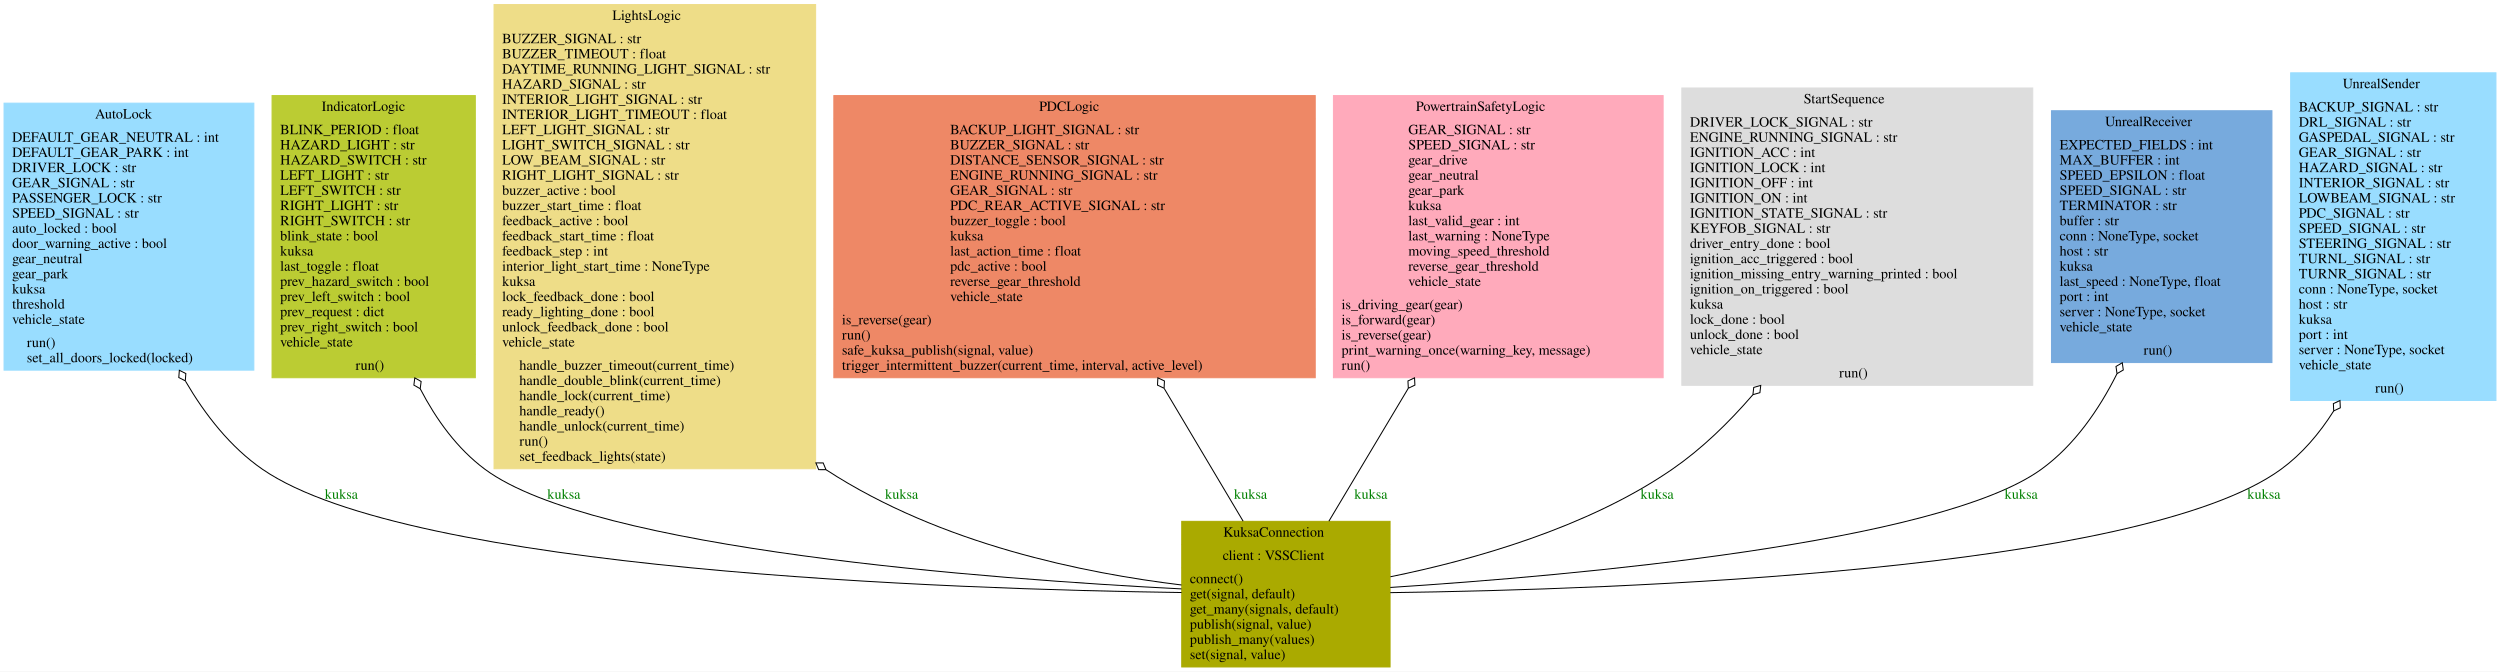
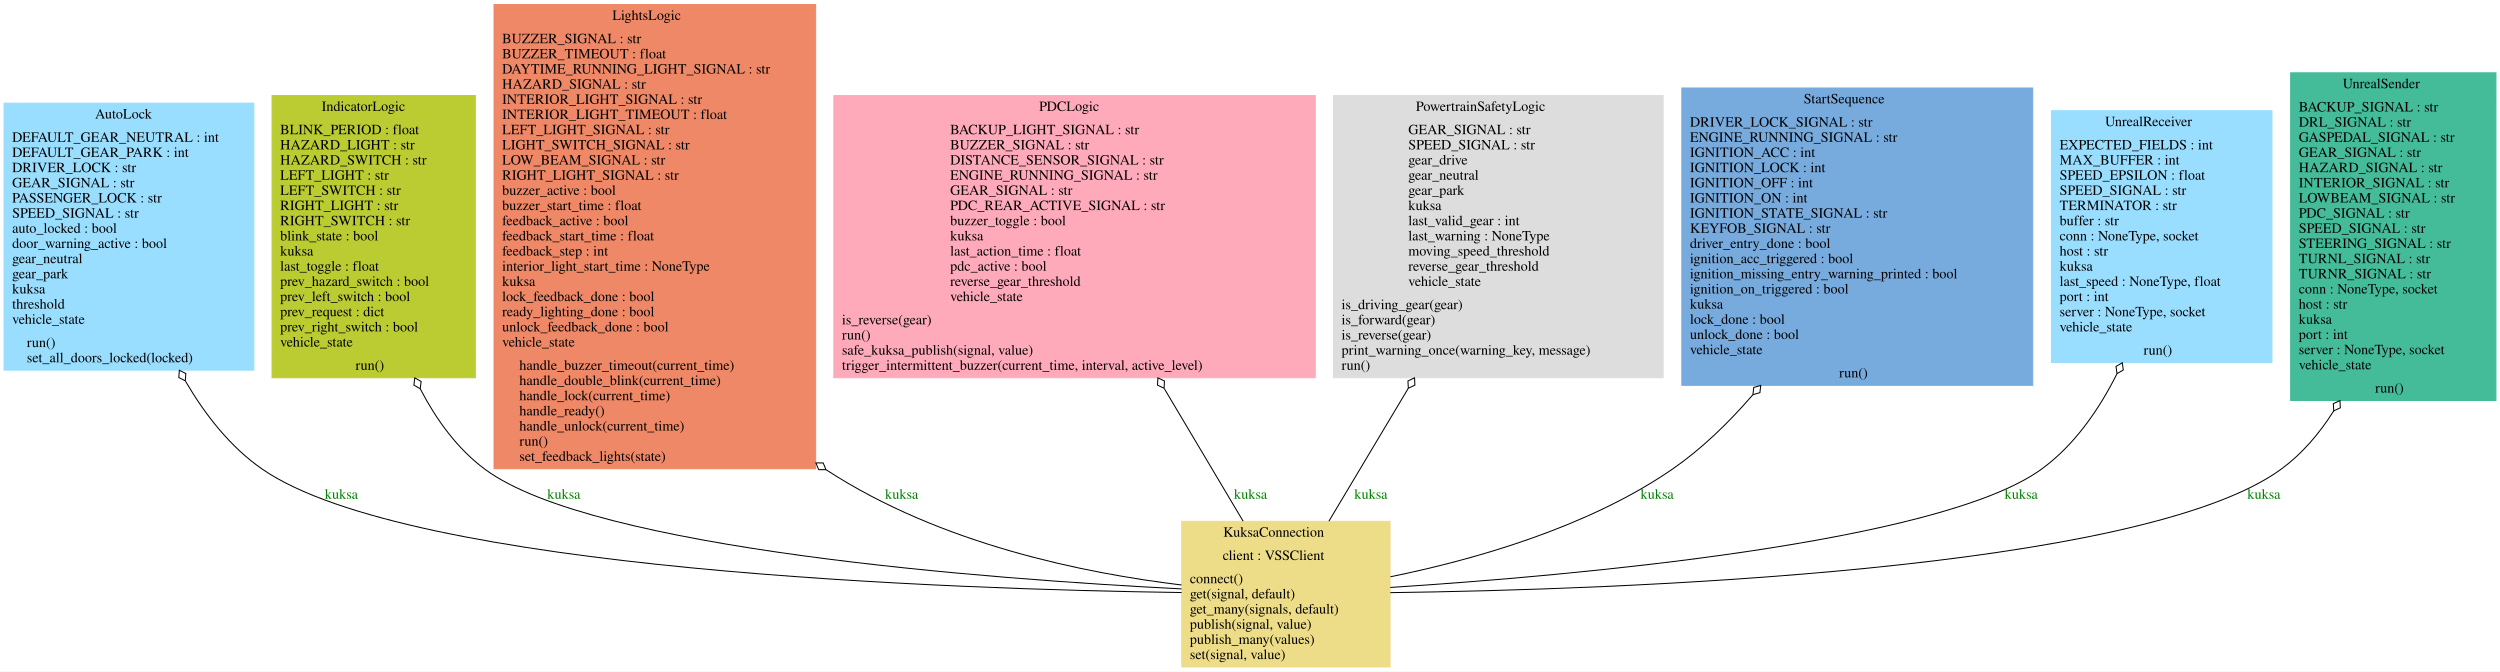
<svg xmlns="http://www.w3.org/2000/svg" width="2472pt" height="664pt" viewBox="0.00 0.00 2472.00 664.00">
  <g id="graph0" class="graph" transform="scale(1 1) rotate(0) translate(4 660)">
    <polygon fill="white" stroke="transparent" points="-4,4 -4,-660 2468,-660 2468,4 -4,4" />
    <g id="node1" class="node">
      <polygon fill="#99ddff" stroke="#99ddff" points="0,-294 0,-558 247,-558 247,-294 0,-294" />
      <text text-anchor="start" x="90" y="-542.8" font-family="Times,serif" font-size="14.00">AutoLock</text>
      <polyline fill="none" stroke="#99ddff" points="0,-535 247,-535 " />
      <text text-anchor="start" x="8" y="-519.8" font-family="Times,serif" font-size="14.00">DEFAULT_GEAR_NEUTRAL : int</text>
      <text text-anchor="start" x="8" y="-504.8" font-family="Times,serif" font-size="14.00">DEFAULT_GEAR_PARK : int</text>
      <text text-anchor="start" x="8" y="-489.8" font-family="Times,serif" font-size="14.00">DRIVER_LOCK : str</text>
      <text text-anchor="start" x="8" y="-474.8" font-family="Times,serif" font-size="14.00">GEAR_SIGNAL : str</text>
      <text text-anchor="start" x="8" y="-459.8" font-family="Times,serif" font-size="14.00">PASSENGER_LOCK : str</text>
      <text text-anchor="start" x="8" y="-444.8" font-family="Times,serif" font-size="14.00">SPEED_SIGNAL : str</text>
      <text text-anchor="start" x="8" y="-429.8" font-family="Times,serif" font-size="14.00">auto_locked : bool</text>
      <text text-anchor="start" x="8" y="-414.8" font-family="Times,serif" font-size="14.00">door_warning_active : bool</text>
      <text text-anchor="start" x="8" y="-399.8" font-family="Times,serif" font-size="14.00">gear_neutral</text>
      <text text-anchor="start" x="8" y="-384.8" font-family="Times,serif" font-size="14.00">gear_park</text>
      <text text-anchor="start" x="8" y="-369.8" font-family="Times,serif" font-size="14.00">kuksa</text>
      <text text-anchor="start" x="8" y="-354.8" font-family="Times,serif" font-size="14.00">threshold</text>
      <text text-anchor="start" x="8" y="-339.8" font-family="Times,serif" font-size="14.00">vehicle_state</text>
      <polyline fill="none" stroke="#99ddff" points="0,-332 247,-332 " />
      <text text-anchor="start" x="22.5" y="-316.8" font-family="Times,serif" font-size="14.00">run()</text>
      <text text-anchor="start" x="22.5" y="-301.8" font-family="Times,serif" font-size="14.00">set_all_doors_locked(locked)</text>
    </g>
    <g id="node2" class="node">
      <polygon fill="#bbcc33" stroke="#bbcc33" points="265,-286.5 265,-565.5 466,-565.5 466,-286.5 265,-286.5" />
      <text text-anchor="start" x="314" y="-550.3" font-family="Times,serif" font-size="14.00">IndicatorLogic</text>
      <polyline fill="none" stroke="#bbcc33" points="265,-542.5 466,-542.5 " />
      <text text-anchor="start" x="273" y="-527.3" font-family="Times,serif" font-size="14.00">BLINK_PERIOD : float</text>
      <text text-anchor="start" x="273" y="-512.3" font-family="Times,serif" font-size="14.00">HAZARD_LIGHT : str</text>
      <text text-anchor="start" x="273" y="-497.3" font-family="Times,serif" font-size="14.00">HAZARD_SWITCH : str</text>
      <text text-anchor="start" x="273" y="-482.3" font-family="Times,serif" font-size="14.00">LEFT_LIGHT : str</text>
      <text text-anchor="start" x="273" y="-467.3" font-family="Times,serif" font-size="14.00">LEFT_SWITCH : str</text>
      <text text-anchor="start" x="273" y="-452.3" font-family="Times,serif" font-size="14.00">RIGHT_LIGHT : str</text>
      <text text-anchor="start" x="273" y="-437.3" font-family="Times,serif" font-size="14.00">RIGHT_SWITCH : str</text>
      <text text-anchor="start" x="273" y="-422.3" font-family="Times,serif" font-size="14.00">blink_state : bool</text>
      <text text-anchor="start" x="273" y="-407.3" font-family="Times,serif" font-size="14.00">kuksa</text>
      <text text-anchor="start" x="273" y="-392.3" font-family="Times,serif" font-size="14.00">last_toggle : float</text>
      <text text-anchor="start" x="273" y="-377.3" font-family="Times,serif" font-size="14.00">prev_hazard_switch : bool</text>
      <text text-anchor="start" x="273" y="-362.3" font-family="Times,serif" font-size="14.00">prev_left_switch : bool</text>
      <text text-anchor="start" x="273" y="-347.3" font-family="Times,serif" font-size="14.00">prev_request : dict</text>
      <text text-anchor="start" x="273" y="-332.3" font-family="Times,serif" font-size="14.00">prev_right_switch : bool</text>
      <text text-anchor="start" x="273" y="-317.3" font-family="Times,serif" font-size="14.00">vehicle_state</text>
      <polyline fill="none" stroke="#bbcc33" points="265,-309.5 466,-309.5 " />
      <text text-anchor="start" x="347.5" y="-294.3" font-family="Times,serif" font-size="14.00">run()</text>
    </g>
    <g id="node3" class="node">
-       <polygon fill="#aaaa00" stroke="#aaaa00" points="1164.5,-0.5 1164.5,-144.5 1370.5,-144.5 1370.5,-0.5 1164.5,-0.5" />
+       <polygon fill="#eedd88" stroke="#eedd88" points="1164.5,-0.5 1164.5,-144.5 1370.5,-144.5 1370.5,-0.5 1164.5,-0.5" />
      <text text-anchor="start" x="1205.5" y="-129.3" font-family="Times,serif" font-size="14.00">KuksaConnection</text>
-       <polyline fill="none" stroke="#aaaa00" points="1164.5,-121.5 1370.5,-121.5 " />
+       <polyline fill="none" stroke="#eedd88" points="1164.5,-121.5 1370.5,-121.5 " />
      <text text-anchor="start" x="1205" y="-106.3" font-family="Times,serif" font-size="14.00">client : VSSClient</text>
-       <polyline fill="none" stroke="#aaaa00" points="1164.5,-98.5 1370.5,-98.5 " />
+       <polyline fill="none" stroke="#eedd88" points="1164.5,-98.5 1370.5,-98.5 " />
      <text text-anchor="start" x="1172.5" y="-83.3" font-family="Times,serif" font-size="14.00">connect()</text>
      <text text-anchor="start" x="1172.5" y="-68.3" font-family="Times,serif" font-size="14.00">get(signal, default)</text>
      <text text-anchor="start" x="1172.5" y="-53.3" font-family="Times,serif" font-size="14.00">get_many(signals, default)</text>
      <text text-anchor="start" x="1172.5" y="-38.3" font-family="Times,serif" font-size="14.00">publish(signal, value)</text>
      <text text-anchor="start" x="1172.5" y="-23.3" font-family="Times,serif" font-size="14.00">publish_many(values)</text>
      <text text-anchor="start" x="1172.5" y="-8.3" font-family="Times,serif" font-size="14.00">set(signal, value)</text>
    </g>
    <g id="edge1" class="edge">
      <path fill="none" stroke="black" d="M1164.32,-74.1C936.91,-77.27 401.19,-95.52 255.5,-196 223.88,-217.8 198.83,-249.83 179.43,-283.06" />
      <polygon fill="none" stroke="black" points="179.22,-283.42 179.76,-290.62 173.33,-293.88 172.79,-286.69 179.22,-283.42" />
      <text text-anchor="middle" x="333.5" y="-166.8" font-family="Times,serif" font-size="14.00" fill="green">kuksa</text>
    </g>
    <g id="edge2" class="edge">
      <path fill="none" stroke="black" d="M1164.23,-77.7C975.15,-87.27 582.85,-116.37 475.5,-196 448.17,-216.27 427.32,-245.13 411.53,-275.55" />
      <polygon fill="none" stroke="black" points="411.5,-275.62 412.41,-282.77 406.15,-286.36 405.24,-279.21 411.5,-275.62" />
      <text text-anchor="middle" x="553.5" y="-166.8" font-family="Times,serif" font-size="14.00" fill="green">kuksa</text>
    </g>
    <g id="node4" class="node">
-       <polygon fill="#eedd88" stroke="#eedd88" points="484.5,-196.5 484.5,-655.5 802.5,-655.5 802.5,-196.5 484.5,-196.5" />
+       <polygon fill="#ee8866" stroke="#ee8866" points="484.5,-196.5 484.5,-655.5 802.5,-655.5 802.5,-196.5 484.5,-196.5" />
      <text text-anchor="start" x="601.5" y="-640.3" font-family="Times,serif" font-size="14.00">LightsLogic</text>
-       <polyline fill="none" stroke="#eedd88" points="484.5,-632.5 802.5,-632.5 " />
+       <polyline fill="none" stroke="#ee8866" points="484.5,-632.5 802.5,-632.5 " />
      <text text-anchor="start" x="492.5" y="-617.3" font-family="Times,serif" font-size="14.00">BUZZER_SIGNAL : str</text>
      <text text-anchor="start" x="492.5" y="-602.3" font-family="Times,serif" font-size="14.00">BUZZER_TIMEOUT : float</text>
      <text text-anchor="start" x="492.5" y="-587.3" font-family="Times,serif" font-size="14.00">DAYTIME_RUNNING_LIGHT_SIGNAL : str</text>
      <text text-anchor="start" x="492.5" y="-572.3" font-family="Times,serif" font-size="14.00">HAZARD_SIGNAL : str</text>
      <text text-anchor="start" x="492.5" y="-557.3" font-family="Times,serif" font-size="14.00">INTERIOR_LIGHT_SIGNAL : str</text>
      <text text-anchor="start" x="492.5" y="-542.3" font-family="Times,serif" font-size="14.00">INTERIOR_LIGHT_TIMEOUT : float</text>
      <text text-anchor="start" x="492.5" y="-527.3" font-family="Times,serif" font-size="14.00">LEFT_LIGHT_SIGNAL : str</text>
      <text text-anchor="start" x="492.5" y="-512.3" font-family="Times,serif" font-size="14.00">LIGHT_SWITCH_SIGNAL : str</text>
      <text text-anchor="start" x="492.5" y="-497.3" font-family="Times,serif" font-size="14.00">LOW_BEAM_SIGNAL : str</text>
      <text text-anchor="start" x="492.5" y="-482.3" font-family="Times,serif" font-size="14.00">RIGHT_LIGHT_SIGNAL : str</text>
      <text text-anchor="start" x="492.5" y="-467.3" font-family="Times,serif" font-size="14.00">buzzer_active : bool</text>
      <text text-anchor="start" x="492.5" y="-452.3" font-family="Times,serif" font-size="14.00">buzzer_start_time : float</text>
      <text text-anchor="start" x="492.5" y="-437.3" font-family="Times,serif" font-size="14.00">feedback_active : bool</text>
      <text text-anchor="start" x="492.5" y="-422.3" font-family="Times,serif" font-size="14.00">feedback_start_time : float</text>
      <text text-anchor="start" x="492.5" y="-407.3" font-family="Times,serif" font-size="14.00">feedback_step : int</text>
      <text text-anchor="start" x="492.5" y="-392.3" font-family="Times,serif" font-size="14.00">interior_light_start_time : NoneType</text>
      <text text-anchor="start" x="492.5" y="-377.3" font-family="Times,serif" font-size="14.00">kuksa</text>
      <text text-anchor="start" x="492.5" y="-362.3" font-family="Times,serif" font-size="14.00">lock_feedback_done : bool</text>
      <text text-anchor="start" x="492.5" y="-347.3" font-family="Times,serif" font-size="14.00">ready_lighting_done : bool</text>
      <text text-anchor="start" x="492.5" y="-332.3" font-family="Times,serif" font-size="14.00">unlock_feedback_done : bool</text>
      <text text-anchor="start" x="492.5" y="-317.3" font-family="Times,serif" font-size="14.00">vehicle_state</text>
-       <polyline fill="none" stroke="#eedd88" points="484.5,-309.5 802.5,-309.5 " />
+       <polyline fill="none" stroke="#ee8866" points="484.5,-309.5 802.5,-309.5 " />
      <text text-anchor="start" x="509.5" y="-294.3" font-family="Times,serif" font-size="14.00">handle_buzzer_timeout(current_time)</text>
      <text text-anchor="start" x="509.5" y="-279.3" font-family="Times,serif" font-size="14.00">handle_double_blink(current_time)</text>
      <text text-anchor="start" x="509.5" y="-264.3" font-family="Times,serif" font-size="14.00">handle_lock(current_time)</text>
      <text text-anchor="start" x="509.5" y="-249.3" font-family="Times,serif" font-size="14.00">handle_ready()</text>
      <text text-anchor="start" x="509.5" y="-234.3" font-family="Times,serif" font-size="14.00">handle_unlock(current_time)</text>
      <text text-anchor="start" x="509.5" y="-219.3" font-family="Times,serif" font-size="14.00">run()</text>
      <text text-anchor="start" x="509.5" y="-204.3" font-family="Times,serif" font-size="14.00">set_feedback_lights(state)</text>
    </g>
    <g id="edge3" class="edge">
      <path fill="none" stroke="black" d="M1164.25,-81.57C1068.97,-93.17 926.68,-121.37 812.96,-195.43" />
      <polygon fill="none" stroke="black" points="812.72,-195.59 809.96,-202.25 802.75,-202.26 805.51,-195.6 812.72,-195.59" />
      <text text-anchor="middle" x="887.5" y="-166.8" font-family="Times,serif" font-size="14.00" fill="green">kuksa</text>
    </g>
    <g id="node5" class="node">
-       <polygon fill="#ee8866" stroke="#ee8866" points="820.5,-286.5 820.5,-565.5 1296.5,-565.5 1296.5,-286.5 820.5,-286.5" />
+       <polygon fill="#ffaabb" stroke="#ffaabb" points="820.5,-286.5 820.5,-565.5 1296.5,-565.5 1296.5,-286.5 820.5,-286.5" />
      <text text-anchor="start" x="1023.5" y="-550.3" font-family="Times,serif" font-size="14.00">PDCLogic</text>
-       <polyline fill="none" stroke="#ee8866" points="820.5,-542.5 1296.5,-542.5 " />
+       <polyline fill="none" stroke="#ffaabb" points="820.5,-542.5 1296.5,-542.5 " />
      <text text-anchor="start" x="935.5" y="-527.3" font-family="Times,serif" font-size="14.00">BACKUP_LIGHT_SIGNAL : str</text>
      <text text-anchor="start" x="935.5" y="-512.3" font-family="Times,serif" font-size="14.00">BUZZER_SIGNAL : str</text>
      <text text-anchor="start" x="935.5" y="-497.3" font-family="Times,serif" font-size="14.00">DISTANCE_SENSOR_SIGNAL : str</text>
      <text text-anchor="start" x="935.5" y="-482.3" font-family="Times,serif" font-size="14.00">ENGINE_RUNNING_SIGNAL : str</text>
      <text text-anchor="start" x="935.5" y="-467.3" font-family="Times,serif" font-size="14.00">GEAR_SIGNAL : str</text>
      <text text-anchor="start" x="935.5" y="-452.3" font-family="Times,serif" font-size="14.00">PDC_REAR_ACTIVE_SIGNAL : str</text>
      <text text-anchor="start" x="935.5" y="-437.3" font-family="Times,serif" font-size="14.00">buzzer_toggle : bool</text>
      <text text-anchor="start" x="935.5" y="-422.3" font-family="Times,serif" font-size="14.00">kuksa</text>
      <text text-anchor="start" x="935.5" y="-407.3" font-family="Times,serif" font-size="14.00">last_action_time : float</text>
      <text text-anchor="start" x="935.5" y="-392.3" font-family="Times,serif" font-size="14.00">pdc_active : bool</text>
      <text text-anchor="start" x="935.5" y="-377.3" font-family="Times,serif" font-size="14.00">reverse_gear_threshold</text>
      <text text-anchor="start" x="935.5" y="-362.3" font-family="Times,serif" font-size="14.00">vehicle_state</text>
-       <polyline fill="none" stroke="#ee8866" points="820.5,-354.5 1296.5,-354.5 " />
+       <polyline fill="none" stroke="#ffaabb" points="820.5,-354.5 1296.5,-354.5 " />
      <text text-anchor="start" x="828.5" y="-339.3" font-family="Times,serif" font-size="14.00">is_reverse(gear)</text>
      <text text-anchor="start" x="828.5" y="-324.3" font-family="Times,serif" font-size="14.00">run()</text>
      <text text-anchor="start" x="828.5" y="-309.3" font-family="Times,serif" font-size="14.00">safe_kuksa_publish(signal, value)</text>
      <text text-anchor="start" x="828.5" y="-294.3" font-family="Times,serif" font-size="14.00">trigger_intermittent_buzzer(current_time, interval, active_level)</text>
    </g>
    <g id="edge4" class="edge">
      <path fill="none" stroke="black" d="M1225.21,-144.63C1202.74,-182.41 1174.25,-230.33 1147.2,-275.82" />
      <polygon fill="none" stroke="black" points="1147.04,-276.09 1147.41,-283.29 1140.91,-286.4 1140.54,-279.2 1147.04,-276.09" />
      <text text-anchor="middle" x="1232.5" y="-166.8" font-family="Times,serif" font-size="14.00" fill="green">kuksa</text>
    </g>
    <g id="node6" class="node">
-       <polygon fill="#ffaabb" stroke="#ffaabb" points="1314.5,-286.5 1314.5,-565.5 1640.5,-565.5 1640.5,-286.5 1314.5,-286.5" />
+       <polygon fill="#dddddd" stroke="#dddddd" points="1314.5,-286.5 1314.5,-565.5 1640.5,-565.5 1640.5,-286.5 1314.5,-286.5" />
      <text text-anchor="start" x="1396" y="-550.3" font-family="Times,serif" font-size="14.00">PowertrainSafetyLogic</text>
-       <polyline fill="none" stroke="#ffaabb" points="1314.5,-542.5 1640.5,-542.5 " />
+       <polyline fill="none" stroke="#dddddd" points="1314.5,-542.5 1640.5,-542.5 " />
      <text text-anchor="start" x="1388.5" y="-527.3" font-family="Times,serif" font-size="14.00">GEAR_SIGNAL : str</text>
      <text text-anchor="start" x="1388.5" y="-512.3" font-family="Times,serif" font-size="14.00">SPEED_SIGNAL : str</text>
      <text text-anchor="start" x="1388.5" y="-497.3" font-family="Times,serif" font-size="14.00">gear_drive</text>
      <text text-anchor="start" x="1388.5" y="-482.3" font-family="Times,serif" font-size="14.00">gear_neutral</text>
      <text text-anchor="start" x="1388.5" y="-467.3" font-family="Times,serif" font-size="14.00">gear_park</text>
      <text text-anchor="start" x="1388.5" y="-452.3" font-family="Times,serif" font-size="14.00">kuksa</text>
      <text text-anchor="start" x="1388.5" y="-437.3" font-family="Times,serif" font-size="14.00">last_valid_gear : int</text>
      <text text-anchor="start" x="1388.5" y="-422.3" font-family="Times,serif" font-size="14.00">last_warning : NoneType</text>
      <text text-anchor="start" x="1388.5" y="-407.3" font-family="Times,serif" font-size="14.00">moving_speed_threshold</text>
      <text text-anchor="start" x="1388.5" y="-392.3" font-family="Times,serif" font-size="14.00">reverse_gear_threshold</text>
      <text text-anchor="start" x="1388.5" y="-377.3" font-family="Times,serif" font-size="14.00">vehicle_state</text>
-       <polyline fill="none" stroke="#ffaabb" points="1314.5,-369.5 1640.5,-369.5 " />
+       <polyline fill="none" stroke="#dddddd" points="1314.5,-369.5 1640.5,-369.5 " />
      <text text-anchor="start" x="1322.5" y="-354.3" font-family="Times,serif" font-size="14.00">is_driving_gear(gear)</text>
      <text text-anchor="start" x="1322.5" y="-339.3" font-family="Times,serif" font-size="14.00">is_forward(gear)</text>
      <text text-anchor="start" x="1322.5" y="-324.3" font-family="Times,serif" font-size="14.00">is_reverse(gear)</text>
      <text text-anchor="start" x="1322.5" y="-309.3" font-family="Times,serif" font-size="14.00">print_warning_once(warning_key, message)</text>
      <text text-anchor="start" x="1322.5" y="-294.3" font-family="Times,serif" font-size="14.00">run()</text>
    </g>
    <g id="edge5" class="edge">
      <path fill="none" stroke="black" d="M1310,-144.63C1332.57,-182.41 1361.2,-230.33 1388.37,-275.82" />
      <polygon fill="none" stroke="black" points="1388.54,-276.1 1395.05,-279.2 1394.7,-286.4 1388.18,-283.3 1388.54,-276.1" />
      <text text-anchor="middle" x="1351.5" y="-166.8" font-family="Times,serif" font-size="14.00" fill="green">kuksa</text>
    </g>
    <g id="node7" class="node">
-       <polygon fill="#dddddd" stroke="#dddddd" points="1659,-279 1659,-573 2006,-573 2006,-279 1659,-279" />
+       <polygon fill="#77aadd" stroke="#77aadd" points="1659,-279 1659,-573 2006,-573 2006,-279 1659,-279" />
      <text text-anchor="start" x="1779.5" y="-557.8" font-family="Times,serif" font-size="14.00">StartSequence</text>
-       <polyline fill="none" stroke="#dddddd" points="1659,-550 2006,-550 " />
+       <polyline fill="none" stroke="#77aadd" points="1659,-550 2006,-550 " />
      <text text-anchor="start" x="1667" y="-534.8" font-family="Times,serif" font-size="14.00">DRIVER_LOCK_SIGNAL : str</text>
      <text text-anchor="start" x="1667" y="-519.8" font-family="Times,serif" font-size="14.00">ENGINE_RUNNING_SIGNAL : str</text>
      <text text-anchor="start" x="1667" y="-504.8" font-family="Times,serif" font-size="14.00">IGNITION_ACC : int</text>
      <text text-anchor="start" x="1667" y="-489.8" font-family="Times,serif" font-size="14.00">IGNITION_LOCK : int</text>
      <text text-anchor="start" x="1667" y="-474.8" font-family="Times,serif" font-size="14.00">IGNITION_OFF : int</text>
      <text text-anchor="start" x="1667" y="-459.8" font-family="Times,serif" font-size="14.00">IGNITION_ON : int</text>
      <text text-anchor="start" x="1667" y="-444.8" font-family="Times,serif" font-size="14.00">IGNITION_STATE_SIGNAL : str</text>
      <text text-anchor="start" x="1667" y="-429.8" font-family="Times,serif" font-size="14.00">KEYFOB_SIGNAL : str</text>
      <text text-anchor="start" x="1667" y="-414.8" font-family="Times,serif" font-size="14.00">driver_entry_done : bool</text>
      <text text-anchor="start" x="1667" y="-399.8" font-family="Times,serif" font-size="14.00">ignition_acc_triggered : bool</text>
      <text text-anchor="start" x="1667" y="-384.8" font-family="Times,serif" font-size="14.00">ignition_missing_entry_warning_printed : bool</text>
      <text text-anchor="start" x="1667" y="-369.8" font-family="Times,serif" font-size="14.00">ignition_on_triggered : bool</text>
      <text text-anchor="start" x="1667" y="-354.8" font-family="Times,serif" font-size="14.00">kuksa</text>
      <text text-anchor="start" x="1667" y="-339.8" font-family="Times,serif" font-size="14.00">lock_done : bool</text>
      <text text-anchor="start" x="1667" y="-324.8" font-family="Times,serif" font-size="14.00">unlock_done : bool</text>
      <text text-anchor="start" x="1667" y="-309.8" font-family="Times,serif" font-size="14.00">vehicle_state</text>
-       <polyline fill="none" stroke="#dddddd" points="1659,-302 2006,-302 " />
+       <polyline fill="none" stroke="#77aadd" points="1659,-302 2006,-302 " />
      <text text-anchor="start" x="1814.5" y="-286.8" font-family="Times,serif" font-size="14.00">run()</text>
    </g>
    <g id="edge6" class="edge">
      <path fill="none" stroke="black" d="M1370.85,-89.7C1452.15,-106.24 1565.35,-138 1649.5,-196 1678.68,-216.11 1705.52,-242.22 1729.14,-269.58" />
      <polygon fill="none" stroke="black" points="1729.28,-269.74 1736.2,-271.74 1737.03,-278.9 1730.1,-276.9 1729.28,-269.74" />
      <text text-anchor="middle" x="1634.5" y="-166.8" font-family="Times,serif" font-size="14.00" fill="green">kuksa</text>
    </g>
    <g id="node8" class="node">
-       <polygon fill="#77aadd" stroke="#77aadd" points="2024.5,-301.5 2024.5,-550.5 2242.5,-550.5 2242.5,-301.5 2024.5,-301.5" />
+       <polygon fill="#99ddff" stroke="#99ddff" points="2024.5,-301.5 2024.5,-550.5 2242.5,-550.5 2242.5,-301.5 2024.5,-301.5" />
      <text text-anchor="start" x="2077.5" y="-535.3" font-family="Times,serif" font-size="14.00">UnrealReceiver</text>
-       <polyline fill="none" stroke="#77aadd" points="2024.5,-527.5 2242.5,-527.5 " />
+       <polyline fill="none" stroke="#99ddff" points="2024.5,-527.5 2242.5,-527.5 " />
      <text text-anchor="start" x="2032.5" y="-512.3" font-family="Times,serif" font-size="14.00">EXPECTED_FIELDS : int</text>
      <text text-anchor="start" x="2032.5" y="-497.3" font-family="Times,serif" font-size="14.00">MAX_BUFFER : int</text>
      <text text-anchor="start" x="2032.5" y="-482.3" font-family="Times,serif" font-size="14.00">SPEED_EPSILON : float</text>
      <text text-anchor="start" x="2032.5" y="-467.3" font-family="Times,serif" font-size="14.00">SPEED_SIGNAL : str</text>
      <text text-anchor="start" x="2032.5" y="-452.3" font-family="Times,serif" font-size="14.00">TERMINATOR : str</text>
      <text text-anchor="start" x="2032.5" y="-437.3" font-family="Times,serif" font-size="14.00">buffer : str</text>
      <text text-anchor="start" x="2032.5" y="-422.3" font-family="Times,serif" font-size="14.00">conn : NoneType, socket</text>
      <text text-anchor="start" x="2032.5" y="-407.3" font-family="Times,serif" font-size="14.00">host : str</text>
      <text text-anchor="start" x="2032.5" y="-392.3" font-family="Times,serif" font-size="14.00">kuksa</text>
      <text text-anchor="start" x="2032.5" y="-377.3" font-family="Times,serif" font-size="14.00">last_speed : NoneType, float</text>
      <text text-anchor="start" x="2032.5" y="-362.3" font-family="Times,serif" font-size="14.00">port : int</text>
      <text text-anchor="start" x="2032.5" y="-347.3" font-family="Times,serif" font-size="14.00">server : NoneType, socket</text>
      <text text-anchor="start" x="2032.5" y="-332.3" font-family="Times,serif" font-size="14.00">vehicle_state</text>
-       <polyline fill="none" stroke="#77aadd" points="2024.5,-324.5 2242.5,-324.5 " />
+       <polyline fill="none" stroke="#99ddff" points="2024.5,-324.5 2242.5,-324.5 " />
      <text text-anchor="start" x="2115.5" y="-309.3" font-family="Times,serif" font-size="14.00">run()</text>
    </g>
    <g id="edge7" class="edge">
      <path fill="none" stroke="black" d="M1370.69,-79.12C1550.89,-90.75 1913.4,-122.74 2014.5,-196 2046.97,-219.53 2071.28,-254.59 2089.17,-290.25" />
      <polygon fill="none" stroke="black" points="2089.3,-290.52 2095.51,-294.18 2094.51,-301.32 2088.3,-297.66 2089.3,-290.52" />
      <text text-anchor="middle" x="1994.5" y="-166.8" font-family="Times,serif" font-size="14.00" fill="green">kuksa</text>
    </g>
    <g id="node9" class="node">
-       <polygon fill="#99ddff" stroke="#99ddff" points="2261,-264 2261,-588 2464,-588 2464,-264 2261,-264" />
+       <polygon fill="#44bb99" stroke="#44bb99" points="2261,-264 2261,-588 2464,-588 2464,-264 2261,-264" />
      <text text-anchor="start" x="2312.5" y="-572.8" font-family="Times,serif" font-size="14.00">UnrealSender</text>
-       <polyline fill="none" stroke="#99ddff" points="2261,-565 2464,-565 " />
+       <polyline fill="none" stroke="#44bb99" points="2261,-565 2464,-565 " />
      <text text-anchor="start" x="2269" y="-549.8" font-family="Times,serif" font-size="14.00">BACKUP_SIGNAL : str</text>
      <text text-anchor="start" x="2269" y="-534.8" font-family="Times,serif" font-size="14.00">DRL_SIGNAL : str</text>
      <text text-anchor="start" x="2269" y="-519.8" font-family="Times,serif" font-size="14.00">GASPEDAL_SIGNAL : str</text>
      <text text-anchor="start" x="2269" y="-504.8" font-family="Times,serif" font-size="14.00">GEAR_SIGNAL : str</text>
      <text text-anchor="start" x="2269" y="-489.8" font-family="Times,serif" font-size="14.00">HAZARD_SIGNAL : str</text>
      <text text-anchor="start" x="2269" y="-474.8" font-family="Times,serif" font-size="14.00">INTERIOR_SIGNAL : str</text>
      <text text-anchor="start" x="2269" y="-459.8" font-family="Times,serif" font-size="14.00">LOWBEAM_SIGNAL : str</text>
      <text text-anchor="start" x="2269" y="-444.8" font-family="Times,serif" font-size="14.00">PDC_SIGNAL : str</text>
      <text text-anchor="start" x="2269" y="-429.8" font-family="Times,serif" font-size="14.00">SPEED_SIGNAL : str</text>
      <text text-anchor="start" x="2269" y="-414.8" font-family="Times,serif" font-size="14.00">STEERING_SIGNAL : str</text>
      <text text-anchor="start" x="2269" y="-399.8" font-family="Times,serif" font-size="14.00">TURNL_SIGNAL : str</text>
      <text text-anchor="start" x="2269" y="-384.8" font-family="Times,serif" font-size="14.00">TURNR_SIGNAL : str</text>
      <text text-anchor="start" x="2269" y="-369.8" font-family="Times,serif" font-size="14.00">conn : NoneType, socket</text>
      <text text-anchor="start" x="2269" y="-354.8" font-family="Times,serif" font-size="14.00">host : str</text>
      <text text-anchor="start" x="2269" y="-339.8" font-family="Times,serif" font-size="14.00">kuksa</text>
      <text text-anchor="start" x="2269" y="-324.8" font-family="Times,serif" font-size="14.00">port : int</text>
      <text text-anchor="start" x="2269" y="-309.8" font-family="Times,serif" font-size="14.00">server : NoneType, socket</text>
      <text text-anchor="start" x="2269" y="-294.8" font-family="Times,serif" font-size="14.00">vehicle_state</text>
-       <polyline fill="none" stroke="#99ddff" points="2261,-287 2464,-287 " />
+       <polyline fill="none" stroke="#44bb99" points="2261,-287 2464,-287 " />
      <text text-anchor="start" x="2344.5" y="-271.8" font-family="Times,serif" font-size="14.00">run()</text>
    </g>
    <g id="edge8" class="edge">
      <path fill="none" stroke="black" d="M1370.7,-73.99C1593.99,-76.97 2112.96,-94.91 2251.5,-196 2272.39,-211.24 2289.53,-231.49 2303.55,-253.65" />
      <polygon fill="none" stroke="black" points="2303.57,-253.69 2310.09,-256.75 2309.77,-263.96 2303.24,-260.89 2303.57,-253.69" />
      <text text-anchor="middle" x="2234.5" y="-166.8" font-family="Times,serif" font-size="14.00" fill="green">kuksa</text>
    </g>
  </g>
</svg>
